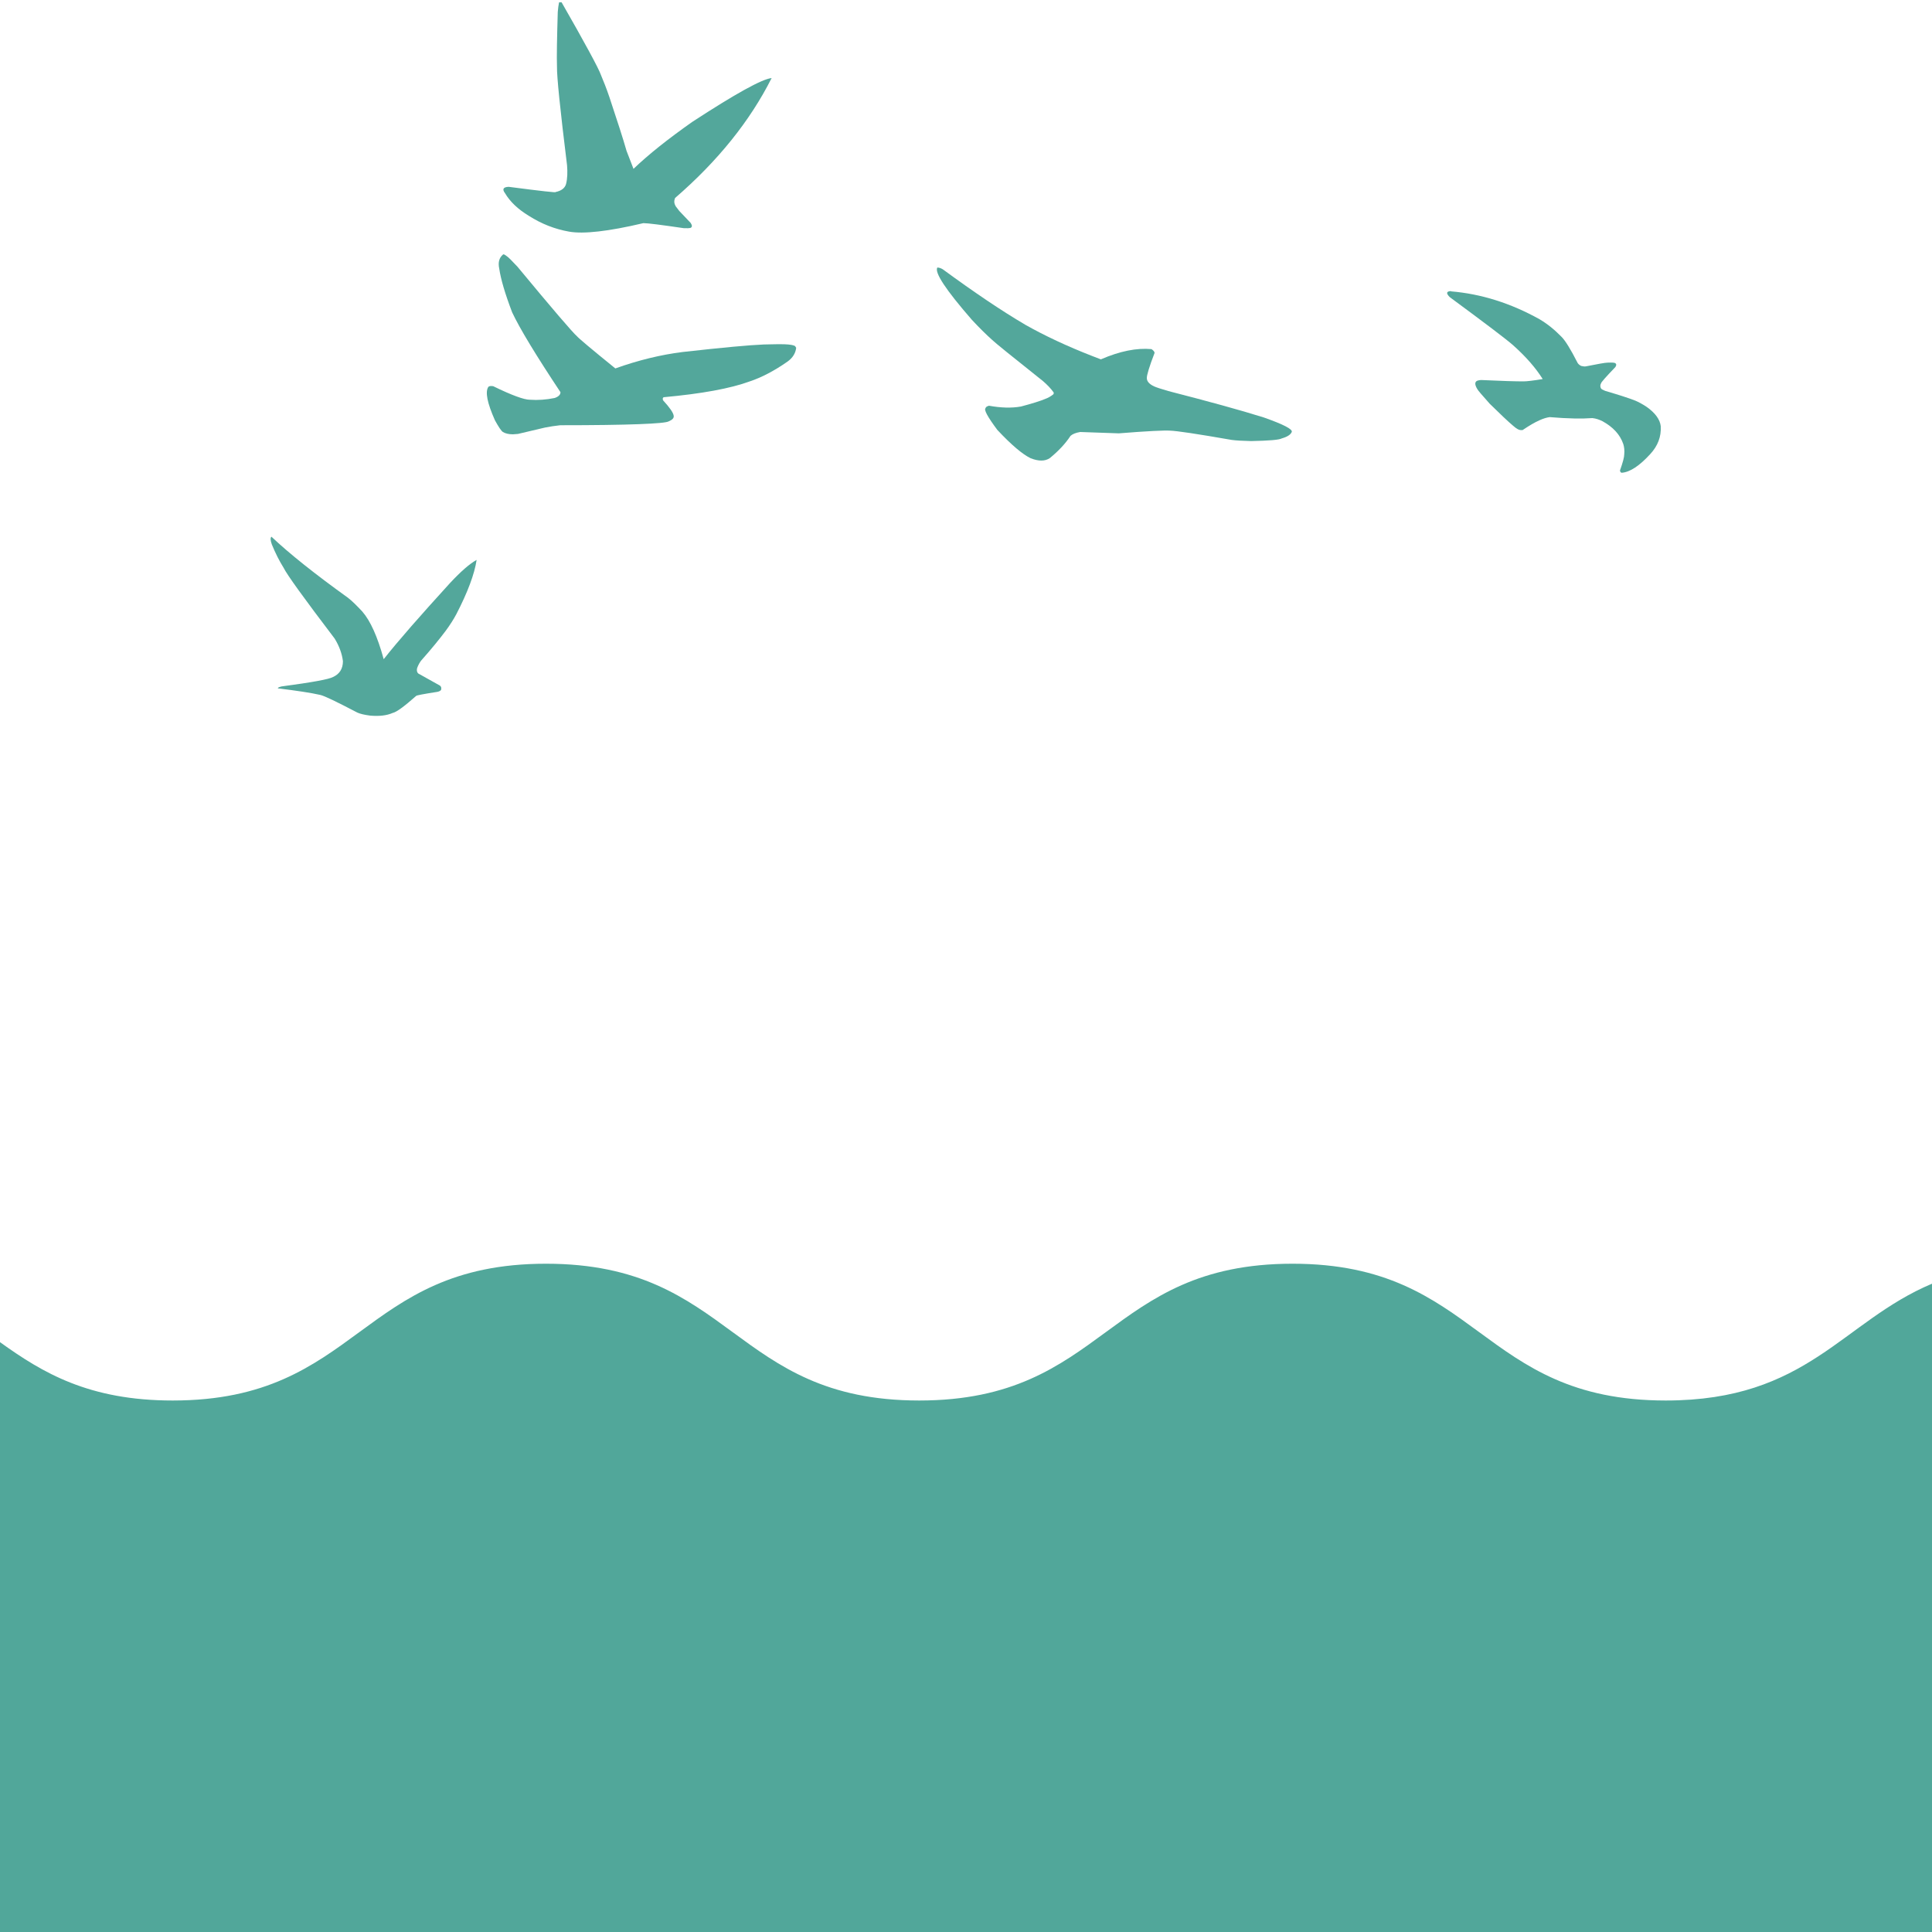
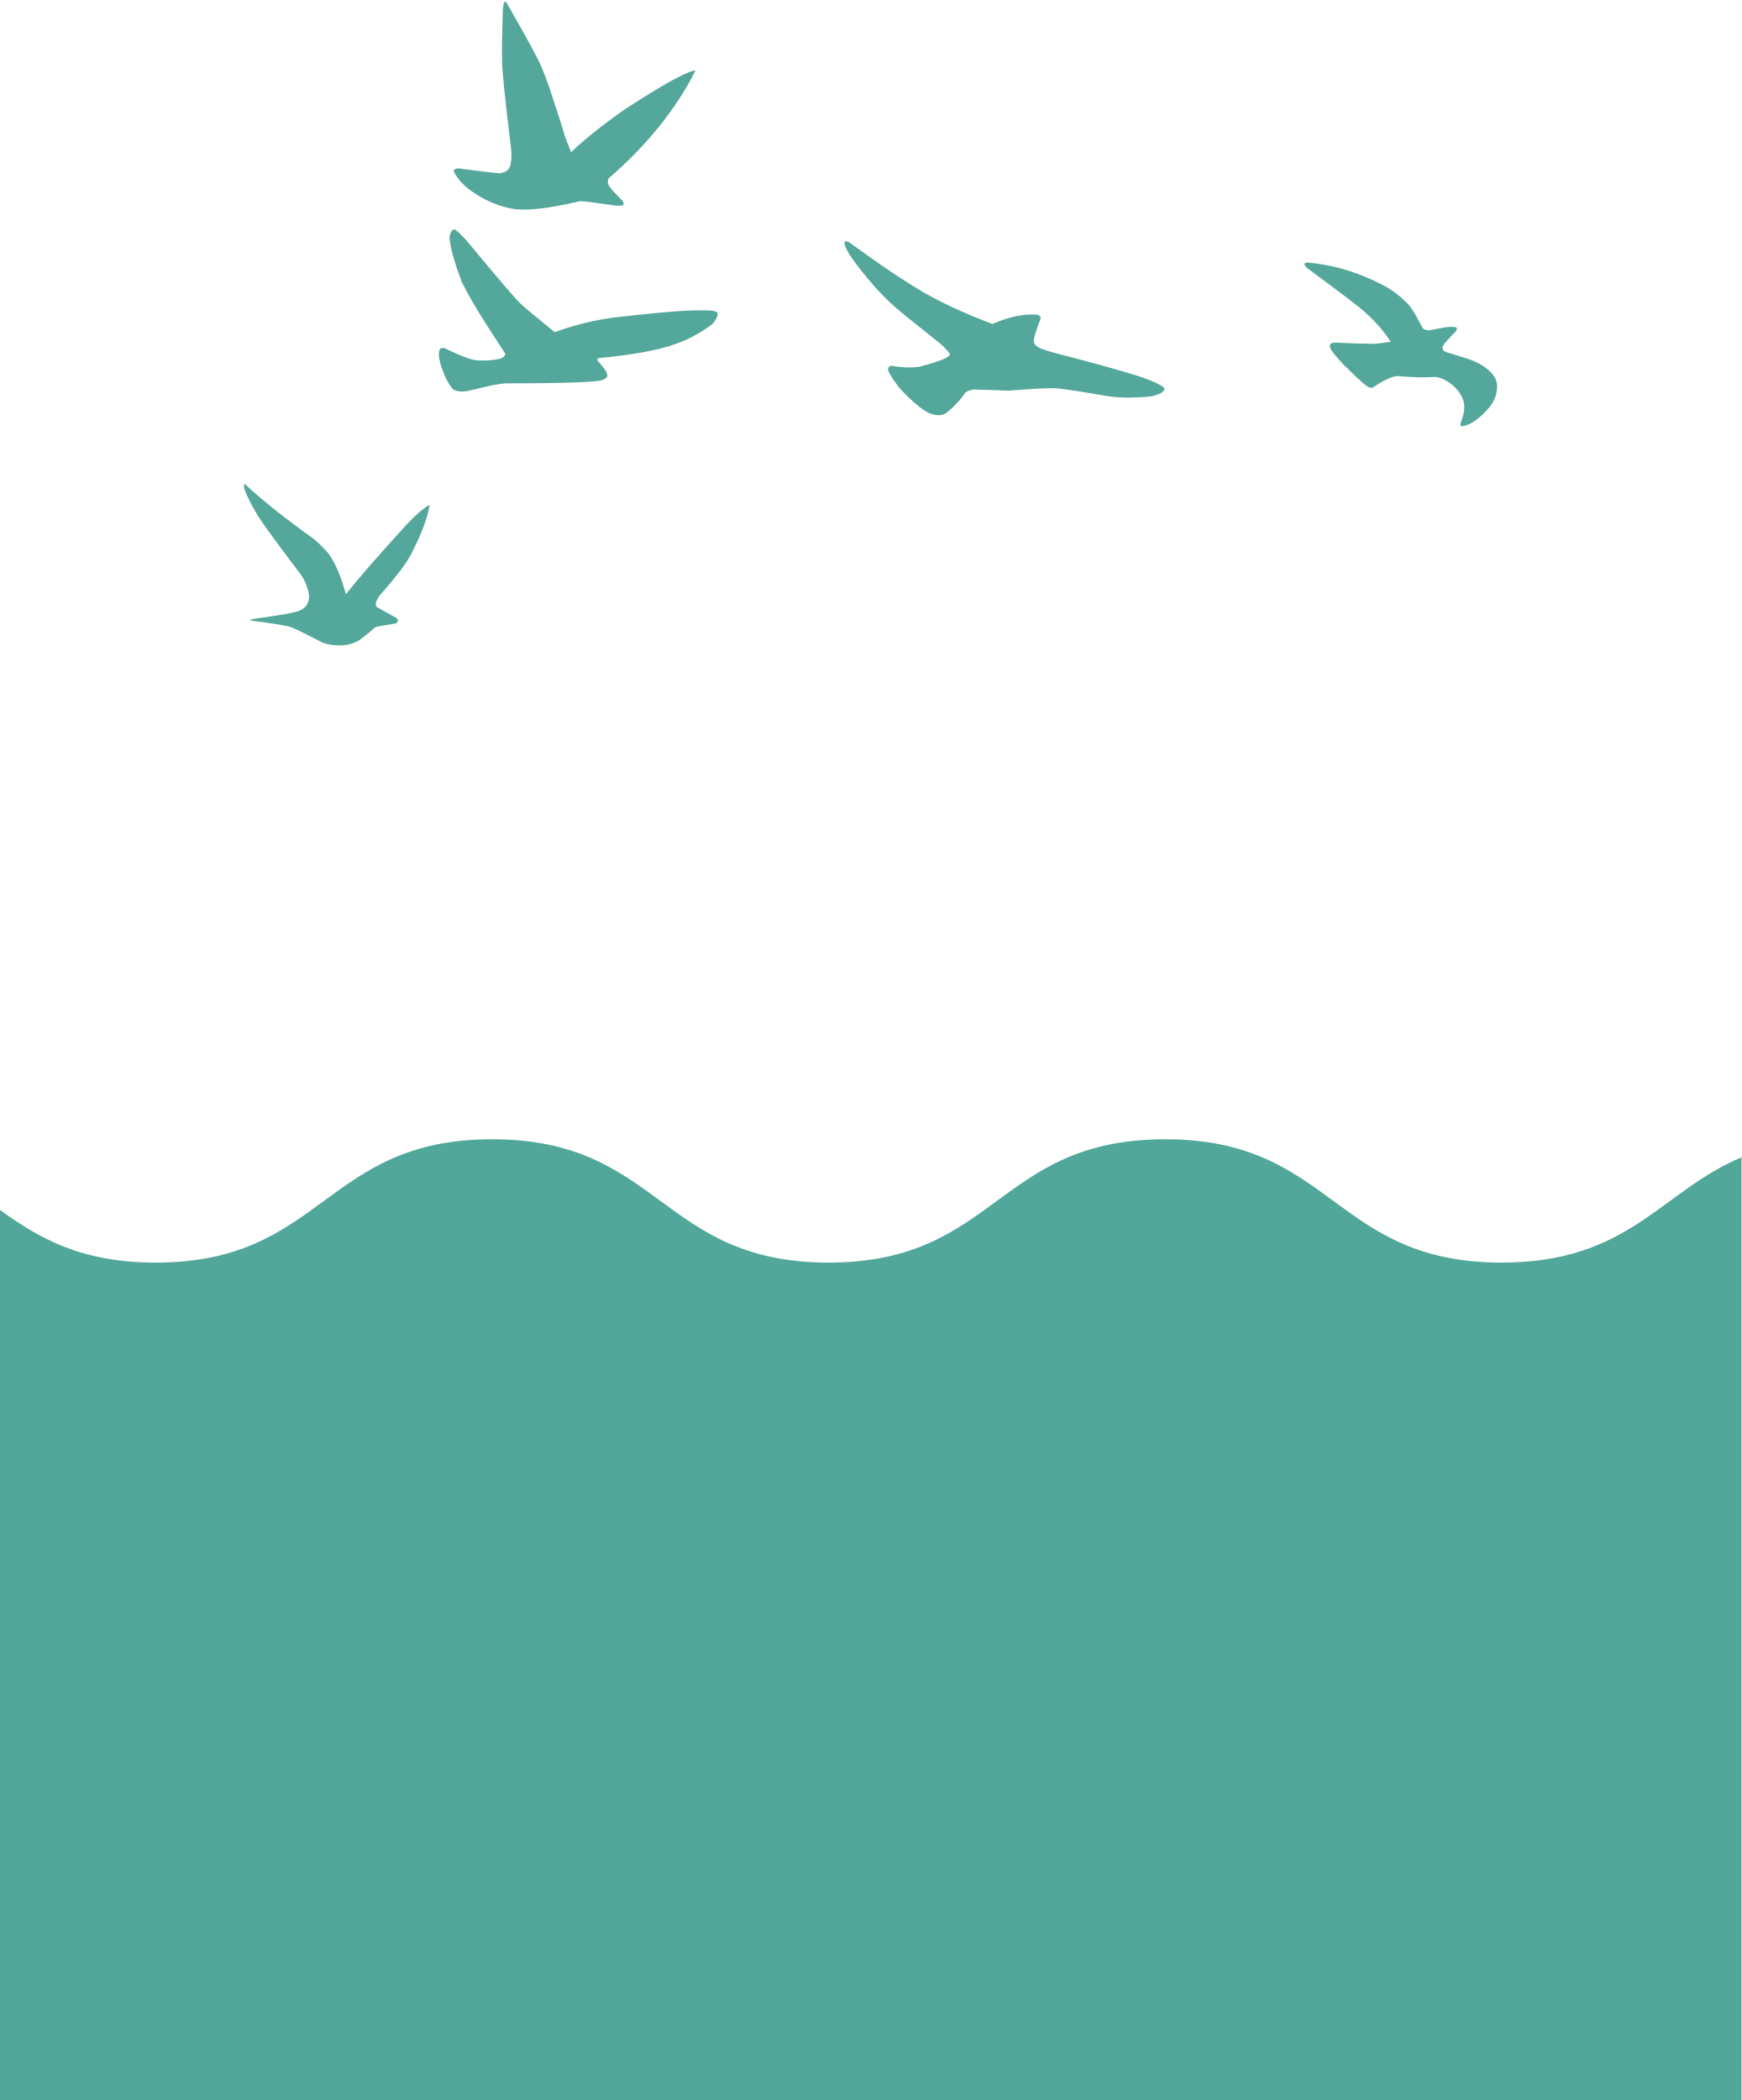
- <svg xmlns="http://www.w3.org/2000/svg" id="Layer_1" data-name="Layer 1" viewBox="0 0 100 100">
+ <svg xmlns="http://www.w3.org/2000/svg" id="Layer_1" data-name="Layer 1" viewBox="0 0 100.01 120.57">
  <defs>
    <style>
      .cls-1 {
        fill: none;
      }

      .cls-2 {
        clip-path: url(#clippath-1);
      }

      .cls-3 {
        fill: #53a79b;
      }

      .cls-4 {
        fill: #51a79a;
      }

      .cls-5 {
        clip-path: url(#clippath);
      }
    </style>
    <clipPath id="clippath">
      <rect class="cls-1" x="26.03" y=".12" width="13.94" height="11.96" />
    </clipPath>
    <clipPath id="clippath-1">
      <rect class="cls-1" x="74.9" y="15.01" width="11.11" height="9.48" />
    </clipPath>
  </defs>
  <path class="cls-4" d="M100.01,66.44c-4.67,1.96-6.44,6.05-13.79,6.05-9.66,0-9.66-7.08-19.32-7.08s-9.66,7.08-19.32,7.08-9.66-7.08-19.32-7.08-9.66,7.08-19.32,7.08c-4.35,0-6.74-1.44-8.94-3.02v51.1h100v-54.13h.01Z" />
  <g>
    <path class="cls-3" d="M14.05,27.78h0c-.06.05-.06.18.02.4.18.44.38.84.61,1.21.17.35,1.05,1.57,2.64,3.66.24.39.38.78.43,1.17,0,.4-.18.67-.51.82-.21.12-1.1.28-2.67.49-.15.04-.21.07-.18.1.98.12,1.71.23,2.19.34.22.05.86.36,1.91.91.15.07.37.12.67.16.46.04.85,0,1.17-.14.19-.04.59-.33,1.21-.88.02-.03.39-.1,1.1-.21.09-.02.15-.05.19-.1.03-.11,0-.19-.07-.23l-1.11-.62c-.07-.06-.09-.16-.06-.28.06-.16.13-.29.21-.39.55-.62.97-1.14,1.27-1.54.22-.3.4-.58.55-.86.59-1.14.94-2.08,1.05-2.81-.36.2-.81.59-1.37,1.19-1.55,1.7-2.7,3.01-3.44,3.95-.32-1.17-.69-1.99-1.11-2.47-.29-.31-.53-.55-.74-.71-1.71-1.23-3.03-2.28-3.96-3.16" />
    <g class="cls-5">
      <path class="cls-3" d="M28.99,0h-.02s-.07.21-.1.62c-.04,1.35-.06,2.3-.04,2.85-.01.48.16,2.17.52,5.08.03.36.02.69-.05.97-.06.22-.25.36-.55.42.08.04-.73-.05-2.42-.27-.28.01-.35.12-.19.33.26.44.67.83,1.23,1.17.66.42,1.35.69,2.09.82.74.13,2.02-.01,3.84-.44.24,0,.93.09,2.09.26.18.01.29,0,.34-.01.1-.04.11-.12.02-.26l-.59-.62-.19-.25c-.08-.14-.09-.27-.03-.42,2.22-1.92,3.88-3.99,5-6.21-.5.05-1.87.81-4.11,2.27-1.25.88-2.27,1.69-3.04,2.43l-.36-.93c-.17-.6-.47-1.53-.89-2.79-.15-.44-.3-.82-.44-1.15C30.99,3.55,30.29,2.25,29,0" />
    </g>
    <path class="cls-3" d="M26.03,13.18h0c-.19.16-.26.4-.19.72.08.55.3,1.3.67,2.27.4.85,1.24,2.23,2.5,4.13,0,.13-.1.23-.3.3-.44.09-.87.12-1.29.09-.29,0-.93-.23-1.89-.7-.12-.02-.2-.01-.25.03-.18.26-.06.84.34,1.74.19.34.32.54.41.6.13.08.31.12.52.12l.26-.02,1.4-.33c.25-.05.51-.09.79-.12,3.55,0,5.42-.08,5.61-.2.19-.08.28-.17.26-.29-.02-.16-.21-.43-.55-.8-.03-.08-.02-.13.03-.16,1.97-.18,3.45-.45,4.46-.82.6-.2,1.26-.54,1.96-1.03.26-.19.41-.43.44-.71l-.06-.09c-.09-.05-.26-.08-.53-.09s-.63,0-1.08.01c-.76.03-2.16.16-4.21.39-1.12.14-2.28.42-3.48.85-1.26-1.02-1.92-1.58-1.98-1.66-.23-.2-1.26-1.4-3.09-3.61-.31-.33-.49-.51-.55-.54-.1-.08-.16-.11-.19-.09" />
    <path class="cls-3" d="M48.52,13.84h0c-.17.25.43,1.16,1.79,2.72.41.44.76.78,1.04,1.03.14.14,1.02.85,2.64,2.14.22.19.4.38.53.56.03.03.03.07,0,.12-.15.12-.29.19-.4.23-.28.12-.71.25-1.27.4-.5.09-1.05.07-1.66-.04-.11.03-.17.07-.18.13-.09.08.11.45.61,1.12.73.78,1.31,1.27,1.73,1.47.41.16.74.16.99-.01.44-.36.8-.74,1.07-1.15.1-.09.26-.16.5-.2l2,.07c1.49-.12,2.37-.16,2.65-.14.35.01,1.42.17,3.19.48.23.03.56.05,1.01.06.92-.02,1.45-.06,1.59-.14.28-.08.45-.19.51-.33.06-.14-.42-.39-1.44-.75-1.24-.39-2.89-.84-4.95-1.37-.38-.11-.62-.19-.73-.24-.26-.12-.39-.27-.38-.45,0-.13.12-.56.4-1.28,0-.06-.05-.13-.16-.2-.76-.07-1.63.1-2.62.53l-.44-.17c-1.31-.51-2.46-1.05-3.47-1.62-1.24-.73-2.66-1.69-4.27-2.87-.1-.06-.19-.09-.27-.09" />
    <g class="cls-2">
      <path class="cls-3" d="M75.11,15.07h-.05c-.2.02-.21.12-.02.31,1.83,1.35,2.93,2.18,3.29,2.5.67.6,1.17,1.18,1.52,1.74-.49.08-.82.12-1,.12-.39,0-1.11-.02-2.18-.07-.06,0-.12.01-.19.03-.15.05-.16.2-.02.43.03.07.25.32.65.77.55.54.95.92,1.2,1.13.18.16.31.23.39.23h.11c.34-.23.63-.4.88-.51.2-.09.37-.14.52-.16.95.08,1.69.09,2.21.05.19.02.36.08.52.16.55.3.91.69,1.08,1.18.05.16.07.34.05.54,0,.14-.07.41-.22.83.01.08.04.11.09.12.42-.03.91-.35,1.47-.96.4-.43.58-.91.55-1.45-.04-.35-.29-.69-.73-1-.24-.16-.44-.26-.58-.32-.27-.11-.79-.28-1.57-.51-.12-.05-.19-.09-.21-.12-.05-.09-.05-.18,0-.27.01-.06.26-.34.74-.84.06-.09.06-.16,0-.2-.03-.03-.16-.04-.4-.03-.13,0-.5.07-1.11.19-.08.02-.17,0-.26-.02-.08-.04-.14-.09-.18-.15-.37-.73-.65-1.17-.83-1.35-.36-.37-.74-.68-1.15-.92-1.49-.83-3.02-1.31-4.58-1.44" />
    </g>
  </g>
</svg>
